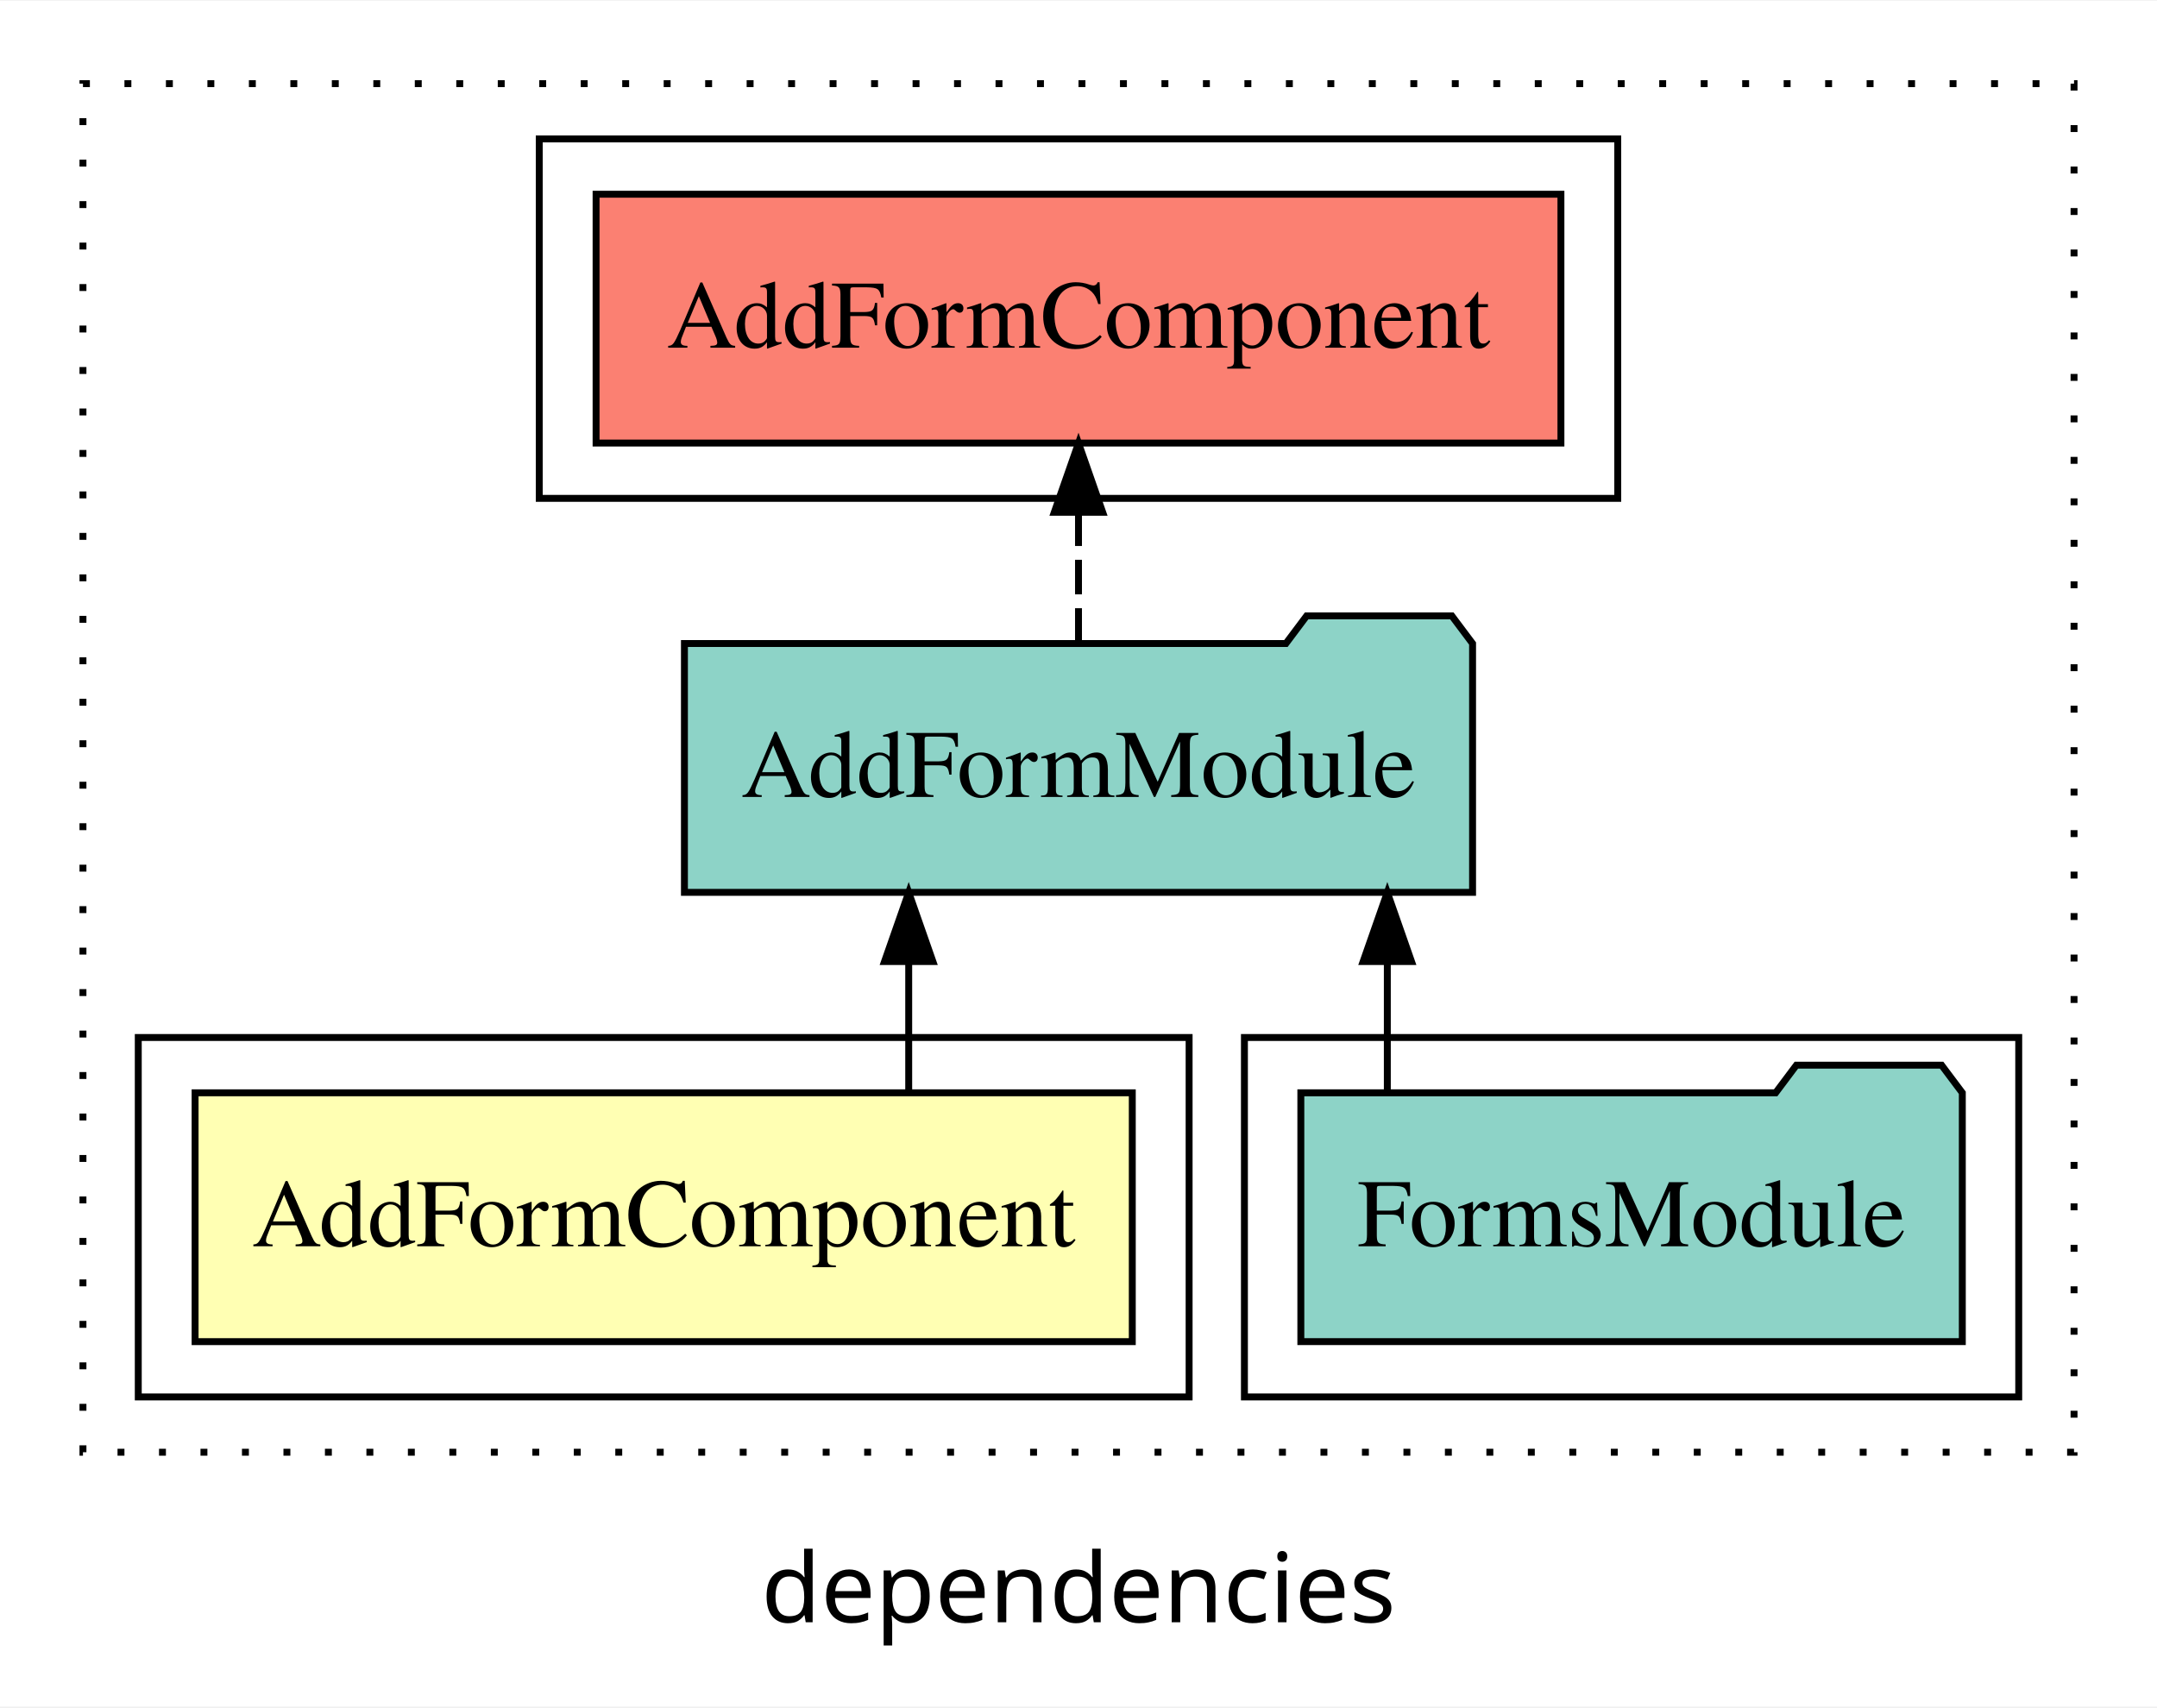
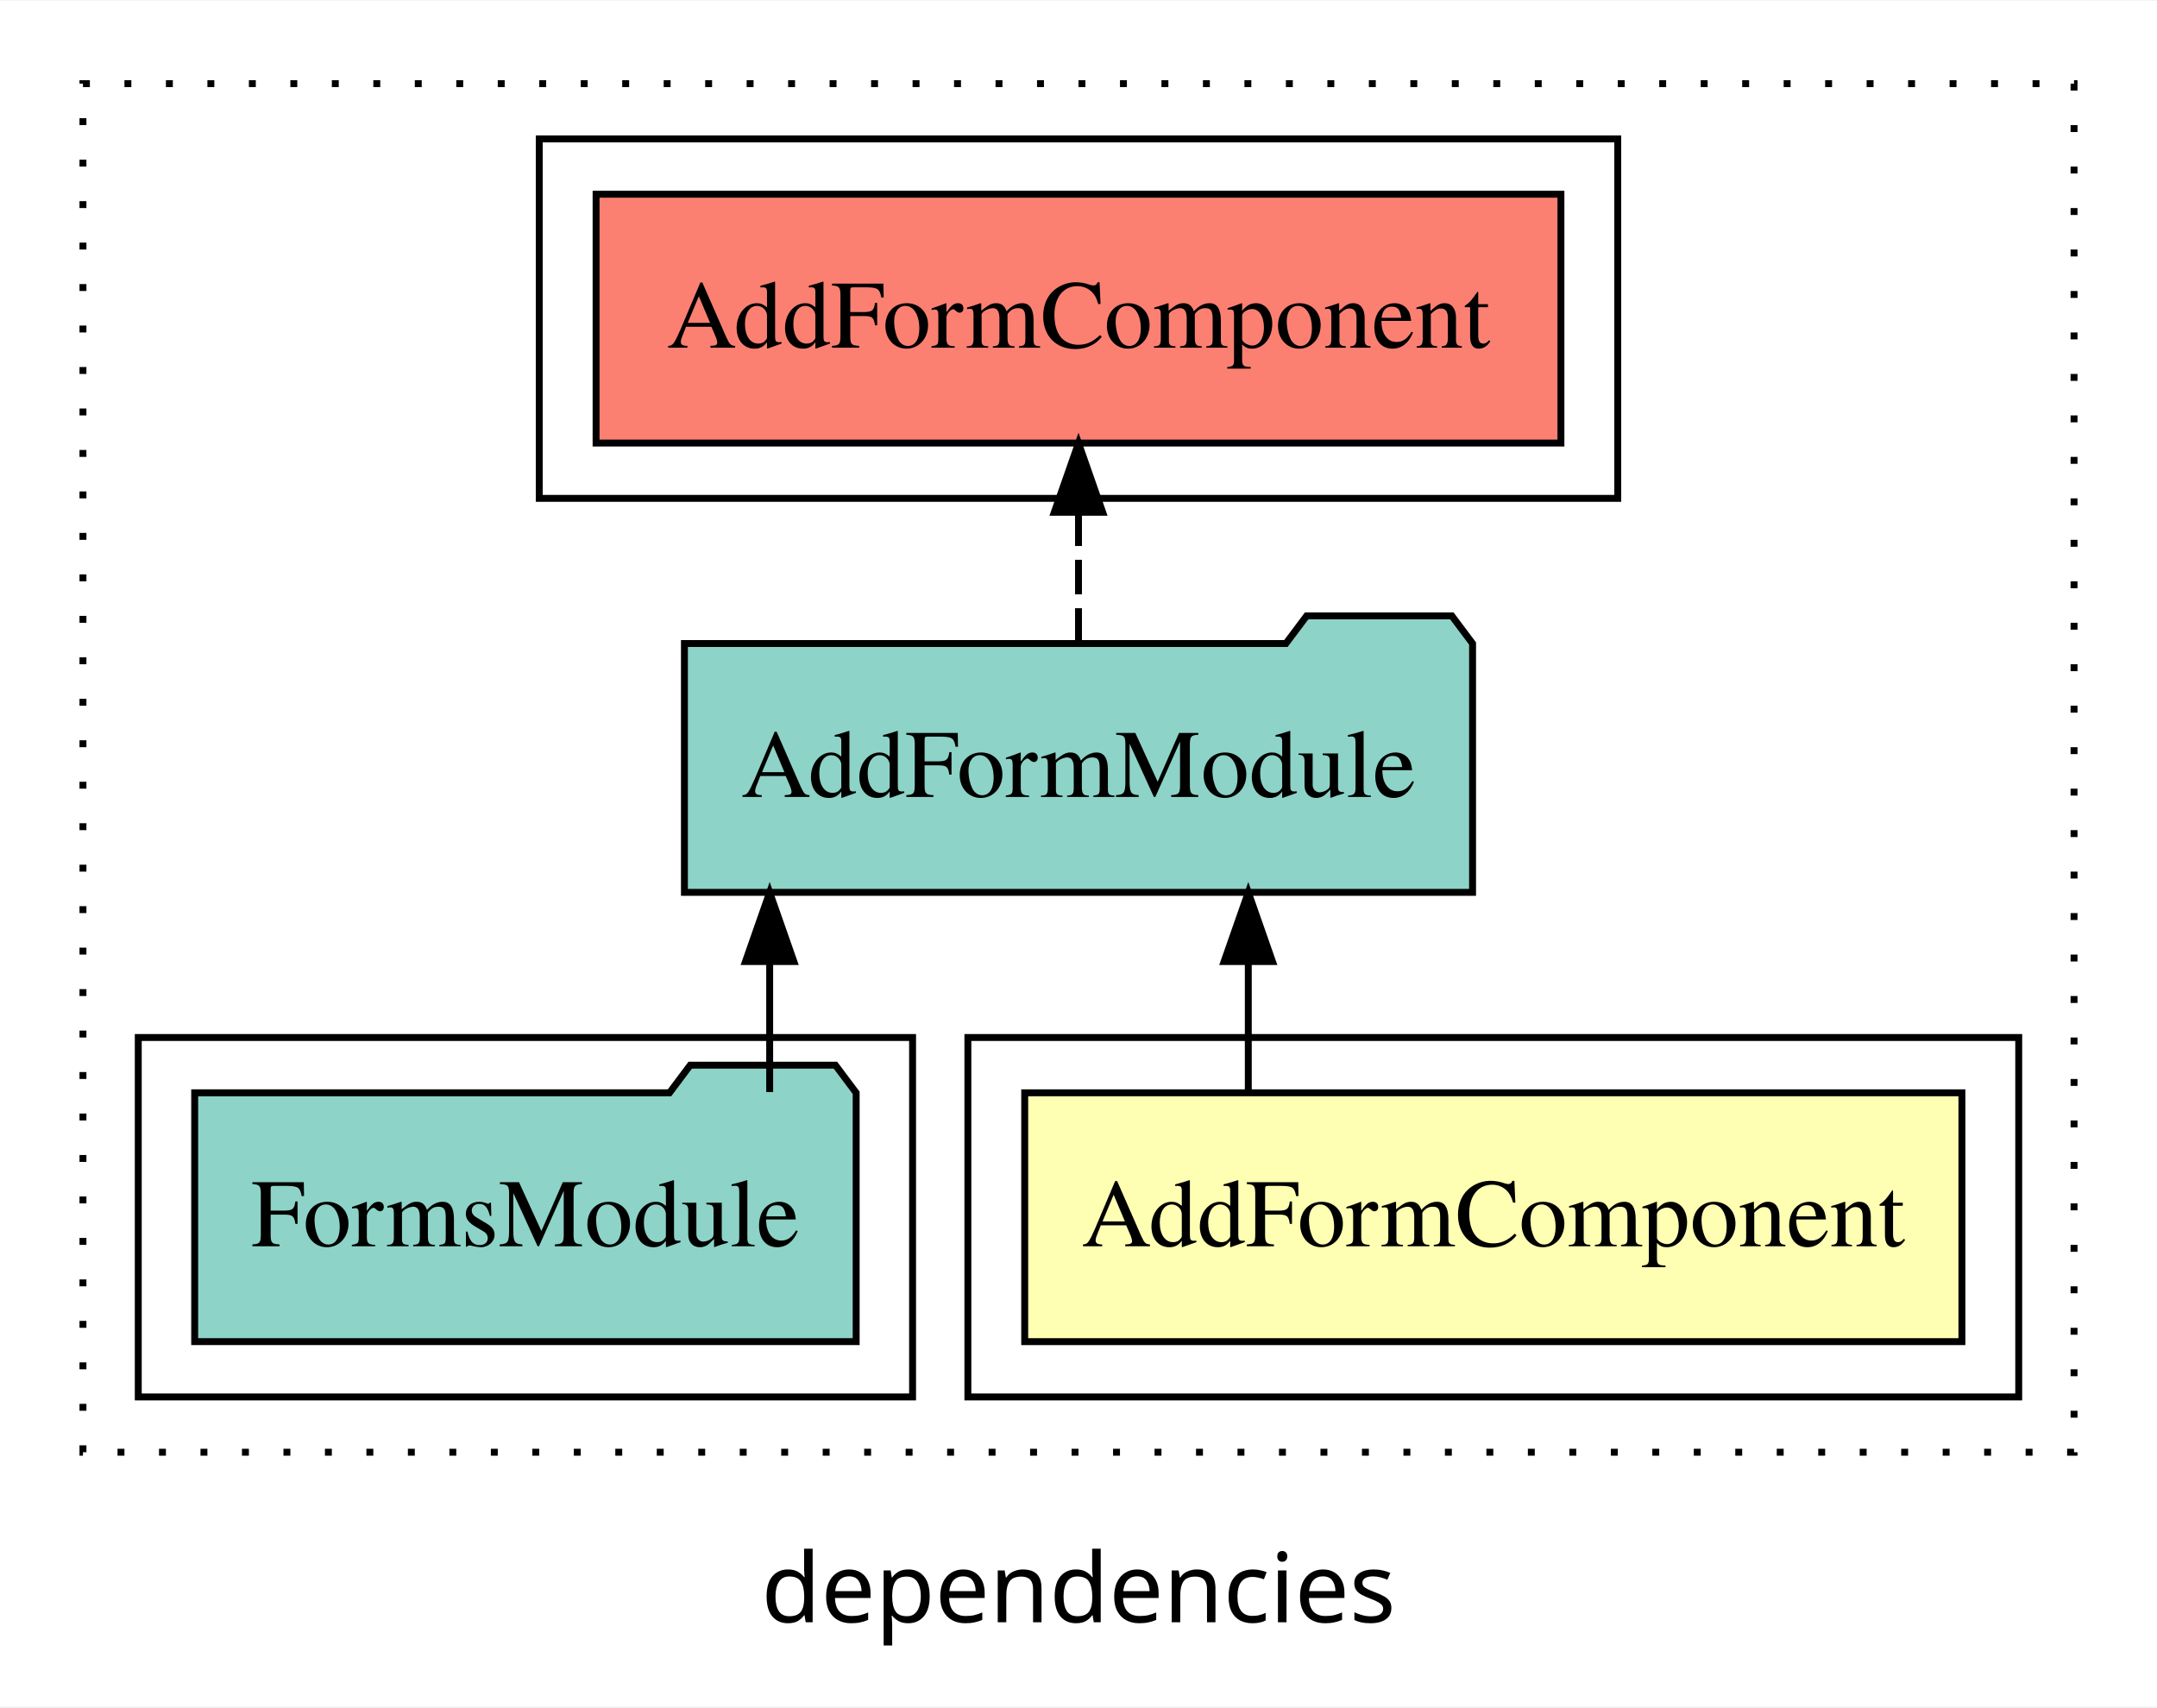
<svg xmlns="http://www.w3.org/2000/svg" width="312pt" height="247pt" viewBox="0.00 0.00 312.00 246.80">
  <g id="graph0" class="graph" transform="scale(1 1) rotate(0) translate(4 242.8)">
    <polygon fill="white" stroke="transparent" points="-4,4 -4,-242.8 308,-242.8 308,4 -4,4" />
    <text text-anchor="middle" x="152" y="-8.2" font-family="sans-serif" font-size="14.00">dependencies</text>
    <g id="clust1" class="cluster">
      <polygon fill="none" stroke="black" stroke-dasharray="1,5" points="8,-32.8 8,-230.8 296,-230.8 296,-32.8 8,-32.8" />
    </g>
+     <g id="clust2" class="cluster">
+       <polygon fill="none" stroke="black" points="136,-40.8 136,-92.8 288,-92.8 288,-40.8 136,-40.8" />
+     </g>
    <g id="clust4" class="cluster">
-       <polygon fill="none" stroke="black" points="176,-40.8 176,-92.8 288,-92.8 288,-40.8 176,-40.8" />
+       <polygon fill="none" stroke="black" points="16,-40.8 16,-92.8 128,-92.8 128,-40.8 16,-40.8" />
    </g>
    <g id="clust5" class="cluster">
      <polygon fill="none" stroke="black" points="74,-170.8 74,-222.8 230,-222.8 230,-170.8 74,-170.8" />
    </g>
-     <g id="clust2" class="cluster">
-       <polygon fill="none" stroke="black" points="16,-40.8 16,-92.8 168,-92.8 168,-40.8 16,-40.8" />
-     </g>
    <g id="node1" class="node">
-       <polygon fill="#ffffb3" stroke="black" points="159.78,-84.8 24.22,-84.8 24.22,-48.8 159.78,-48.8 159.78,-84.8" />
-       <text text-anchor="middle" x="92" y="-62.6" font-family="Times,serif" font-size="14.00">AddFormComponent</text>
+       <polygon fill="#ffffb3" stroke="black" points="279.78,-84.8 144.22,-84.8 144.22,-48.8 279.78,-48.8 279.78,-84.8" />
+       <text text-anchor="middle" x="212" y="-62.6" font-family="Times,serif" font-size="14.00">AddFormComponent</text>
    </g>
    <g id="node2" class="node">
      <polygon fill="#8dd3c7" stroke="black" points="209,-149.8 206,-153.8 185,-153.8 182,-149.8 95,-149.8 95,-113.8 209,-113.8 209,-149.8" />
      <text text-anchor="middle" x="152" y="-127.6" font-family="Times,serif" font-size="14.00">AddFormModule</text>
    </g>
    <g id="edge1" class="edge">
-       <path fill="none" stroke="black" d="M127.44,-84.91C127.44,-84.91 127.44,-103.79 127.44,-103.79" />
-       <polygon fill="black" stroke="black" points="123.94,-103.79 127.44,-113.79 130.94,-103.79 123.94,-103.79" />
+       <path fill="none" stroke="black" d="M176.56,-84.91C176.56,-84.91 176.56,-103.79 176.56,-103.79" />
+       <polygon fill="black" stroke="black" points="173.06,-103.79 176.56,-113.79 180.06,-103.79 173.06,-103.79" />
    </g>
    <g id="node4" class="node">
      <polygon fill="#fb8072" stroke="black" points="221.78,-214.8 82.22,-214.8 82.22,-178.8 221.78,-178.8 221.78,-214.8" />
      <text text-anchor="middle" x="152" y="-192.6" font-family="Times,serif" font-size="14.00">AddFormComponent </text>
    </g>
    <g id="edge3" class="edge">
      <path fill="none" stroke="black" stroke-dasharray="5,2" d="M152,-149.91C152,-149.91 152,-168.79 152,-168.79" />
      <polygon fill="black" stroke="black" points="148.5,-168.79 152,-178.79 155.5,-168.79 148.5,-168.79" />
    </g>
    <g id="node3" class="node">
-       <polygon fill="#8dd3c7" stroke="black" points="279.84,-84.8 276.84,-88.8 255.84,-88.8 252.84,-84.8 184.16,-84.8 184.16,-48.8 279.84,-48.8 279.84,-84.8" />
-       <text text-anchor="middle" x="232" y="-62.6" font-family="Times,serif" font-size="14.00">FormsModule</text>
+       <polygon fill="#8dd3c7" stroke="black" points="119.84,-84.8 116.84,-88.8 95.84,-88.8 92.84,-84.8 24.16,-84.8 24.16,-48.8 119.84,-48.8 119.84,-84.8" />
+       <text text-anchor="middle" x="72" y="-62.6" font-family="Times,serif" font-size="14.00">FormsModule</text>
    </g>
    <g id="edge2" class="edge">
-       <path fill="none" stroke="black" d="M196.67,-84.91C196.67,-84.91 196.67,-103.79 196.67,-103.79" />
-       <polygon fill="black" stroke="black" points="193.17,-103.79 196.67,-113.79 200.17,-103.79 193.17,-103.79" />
+       <path fill="none" stroke="black" d="M107.33,-84.91C107.33,-84.91 107.33,-103.79 107.33,-103.79" />
+       <polygon fill="black" stroke="black" points="103.83,-103.79 107.33,-113.79 110.83,-103.79 103.83,-103.79" />
    </g>
  </g>
</svg>
